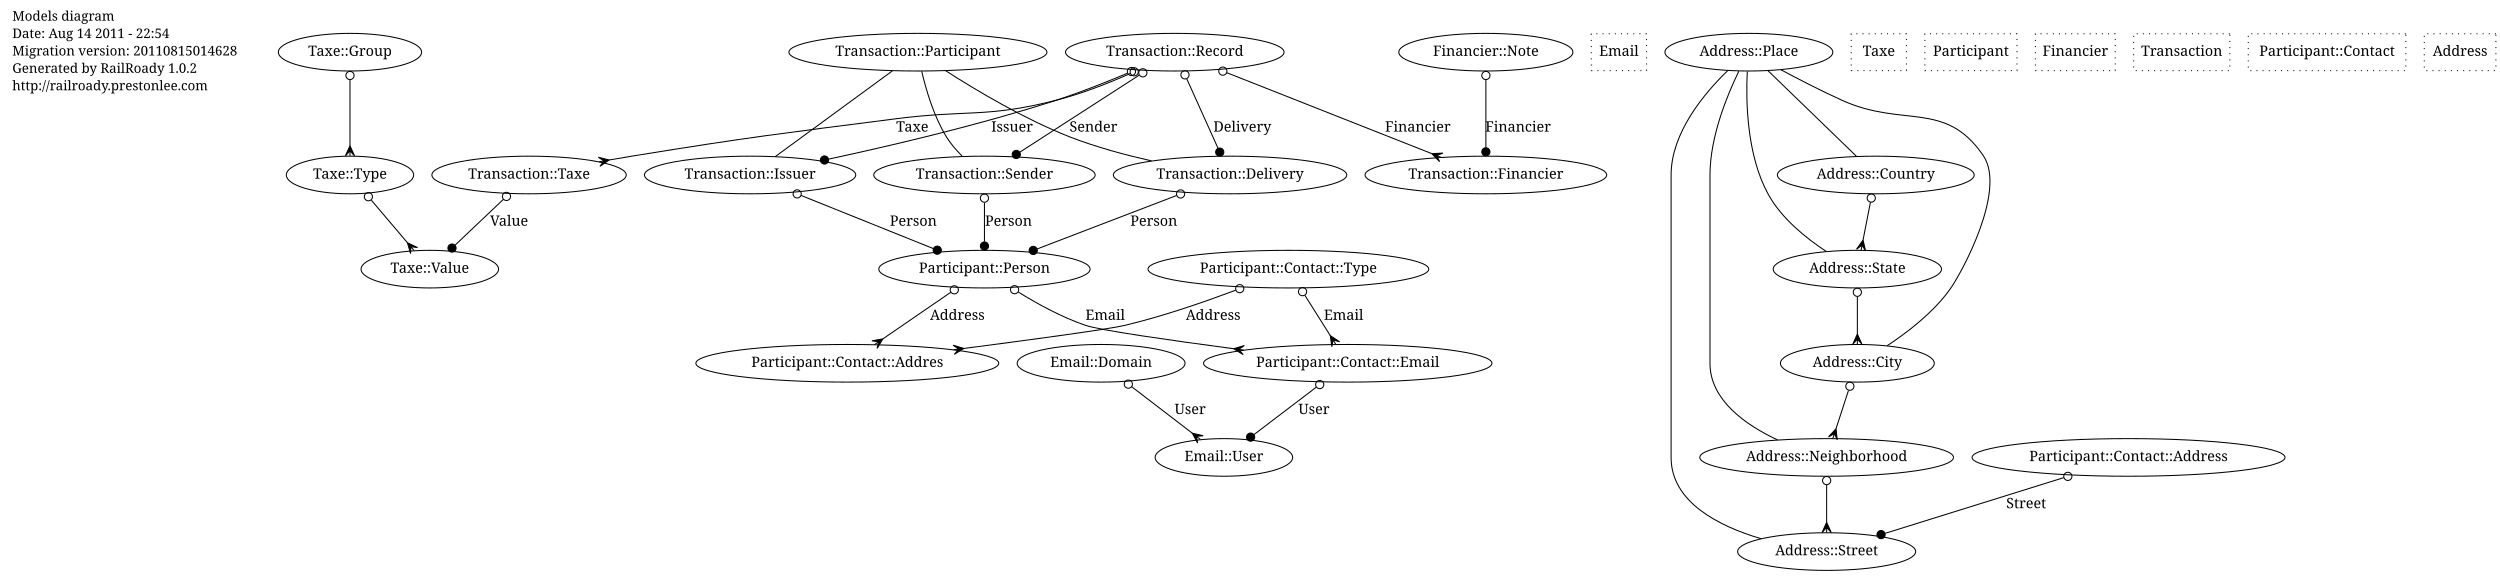
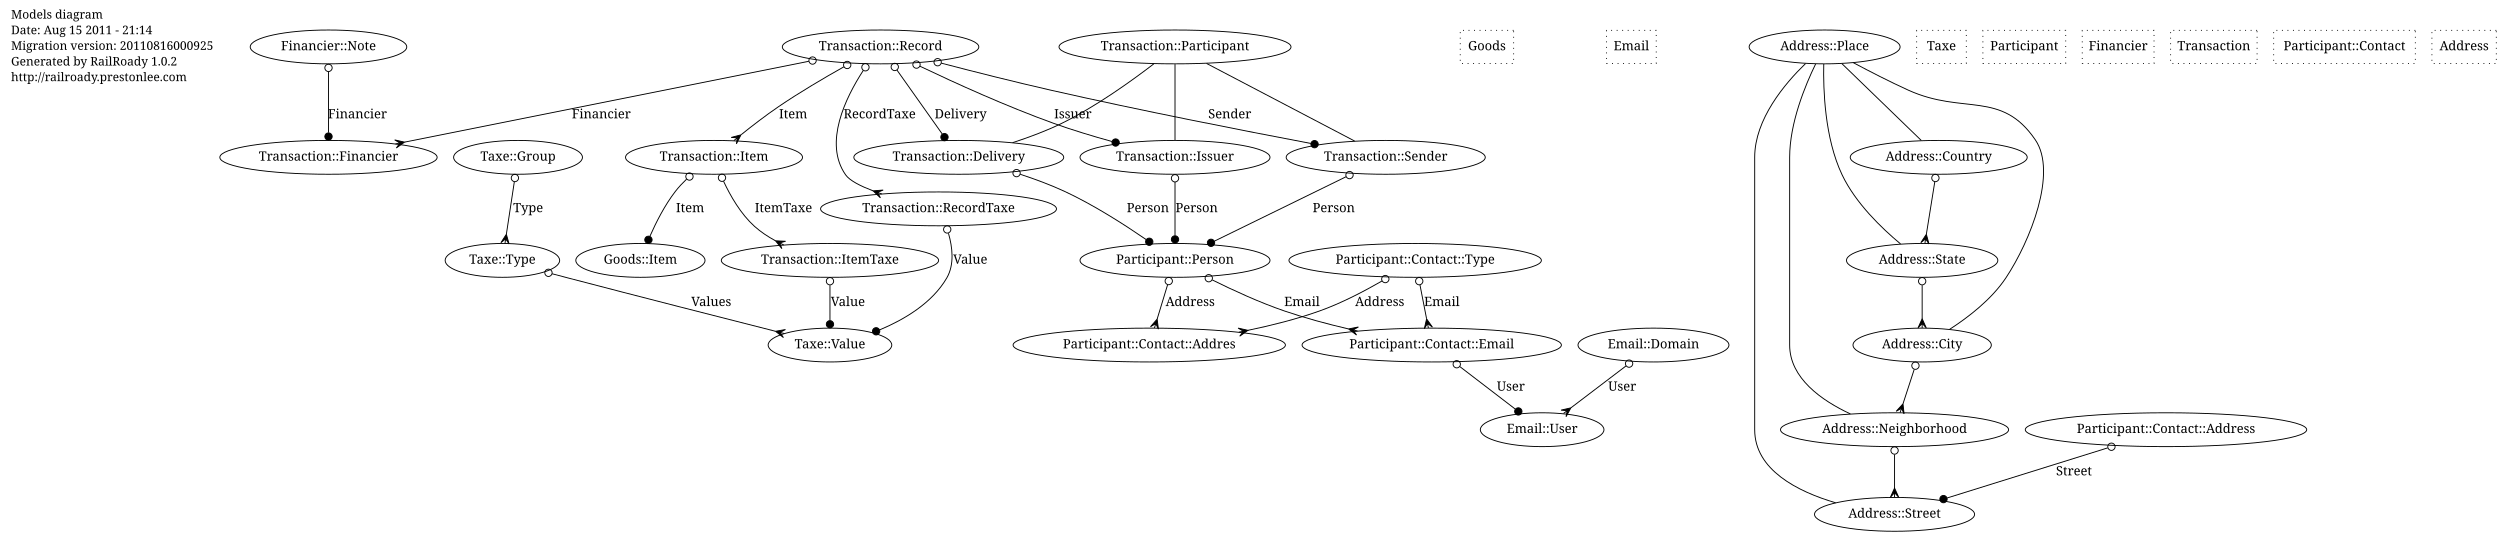
- <svg xmlns="http://www.w3.org/2000/svg" width="2443pt" height="562pt" viewBox="0.00 0.00 2443.00 562.00">
-   <g id="graph1" class="graph" transform="scale(1 1) rotate(0) translate(4 558)">
-     <polygon fill="white" stroke="white" points="-4,5 -4,-558 2440,-558 2440,5 -4,5" />
+ <svg xmlns="http://www.w3.org/2000/svg" width="2717pt" height="582pt" viewBox="0.00 0.00 2717.00 582.00">
+   <g id="graph1" class="graph" transform="scale(1 1) rotate(0) translate(4 578)">
+     <polygon fill="white" stroke="white" points="-4,5 -4,-578 2714,-578 2714,5 -4,5" />
    <g id="node1" class="node">
-       <text text-anchor="start" x="8" y="-537.8" font-family="Times Roman,serif" font-size="13.00">Models diagram</text>
-       <text text-anchor="start" x="8" y="-520.8" font-family="Times Roman,serif" font-size="13.00">Date: Aug 14 2011 - 22:54</text>
-       <text text-anchor="start" x="8" y="-503.8" font-family="Times Roman,serif" font-size="13.00">Migration version: 20110815014628</text>
-       <text text-anchor="start" x="8" y="-486.8" font-family="Times Roman,serif" font-size="13.00">Generated by RailRoady 1.0.2</text>
-       <text text-anchor="start" x="8" y="-469.8" font-family="Times Roman,serif" font-size="13.00">http://railroady.prestonlee.com</text>
+       <text text-anchor="start" x="8" y="-557.8" font-family="Times Roman,serif" font-size="13.00">Models diagram</text>
+       <text text-anchor="start" x="8" y="-540.8" font-family="Times Roman,serif" font-size="13.00">Date: Aug 15 2011 - 21:14</text>
+       <text text-anchor="start" x="8" y="-523.8" font-family="Times Roman,serif" font-size="13.00">Migration version: 20110816000925</text>
+       <text text-anchor="start" x="8" y="-506.8" font-family="Times Roman,serif" font-size="13.00">Generated by RailRoady 1.0.2</text>
+       <text text-anchor="start" x="8" y="-489.8" font-family="Times Roman,serif" font-size="13.00">http://railroady.prestonlee.com</text>
    </g>
    <g id="node2" class="node">
-       <ellipse fill="none" stroke="black" cx="338" cy="-507" rx="70.004" ry="18.385" />
-       <text text-anchor="middle" x="338" y="-503.4" font-family="Times Roman,serif" font-size="14.00">Taxe::Group</text>
+       <ellipse fill="none" stroke="black" cx="559" cy="-407" rx="70.004" ry="18.385" />
+       <text text-anchor="middle" x="559" y="-403.4" font-family="Times Roman,serif" font-size="14.00">Taxe::Group</text>
    </g>
    <g id="node4" class="node">
-       <ellipse fill="none" stroke="black" cx="338" cy="-387" rx="62.225" ry="18.385" />
-       <text text-anchor="middle" x="338" y="-383.4" font-family="Times Roman,serif" font-size="14.00">Taxe::Type</text>
+       <ellipse fill="none" stroke="black" cx="542" cy="-295" rx="62.225" ry="18.385" />
+       <text text-anchor="middle" x="542" y="-291.4" font-family="Times Roman,serif" font-size="14.00">Taxe::Type</text>
    </g>
    <g id="edge2" class="edge">
-       <path fill="none" stroke="black" d="M338,-480.053C338,-460.923 338,-435.278 338,-415.755" />
-       <ellipse fill="none" stroke="black" cx="338" cy="-484.25" rx="4" ry="4" />
-       <polygon fill="black" stroke="black" points="338,-415.618 342.5,-405.618 338,-410.618 338,-405.618 338,-405.618 338,-405.618 338,-410.618 333.5,-405.618 338,-415.618 338,-415.618" />
+       <path fill="none" stroke="black" d="M554.97,-380.452C552.379,-363.378 549.012,-341.198 546.358,-323.714" />
+       <ellipse fill="none" stroke="black" cx="555.592" cy="-384.551" rx="4" ry="4" />
+       <polygon fill="black" stroke="black" points="546.312,-323.409 549.26,-312.847 545.562,-318.465 544.811,-313.522 544.811,-313.522 544.811,-313.522 545.562,-318.465 540.362,-314.197 546.312,-323.409 546.312,-323.409" />
+       <text text-anchor="middle" x="570" y="-347.4" font-family="Times Roman,serif" font-size="14.00">Type</text>
    </g>
    <g id="node3" class="node">
-       <ellipse fill="none" stroke="black" cx="416" cy="-295" rx="67.175" ry="18.385" />
-       <text text-anchor="middle" x="416" y="-291.4" font-family="Times Roman,serif" font-size="14.00">Taxe::Value</text>
+       <ellipse fill="none" stroke="black" cx="898" cy="-203" rx="67.175" ry="18.385" />
+       <text text-anchor="middle" x="898" y="-199.4" font-family="Times Roman,serif" font-size="14.00">Taxe::Value</text>
    </g>
    <g id="edge4" class="edge">
-       <path fill="none" stroke="black" d="M358.805,-362.461C369.695,-349.616 383.026,-333.892 394.078,-320.857" />
-       <ellipse fill="none" stroke="black" cx="355.997" cy="-365.773" rx="4" ry="4" />
-       <polygon fill="black" stroke="black" points="394.155,-320.766 404.054,-316.049 397.388,-316.952 400.622,-313.138 400.622,-313.138 400.622,-313.138 397.388,-316.952 397.189,-310.228 394.155,-320.766 394.155,-320.766" />
+       <path fill="none" stroke="black" d="M595.99,-280.487C601.73,-278.964 607.484,-277.444 613,-276 690.842,-255.616 780.809,-232.675 838.499,-218.043" />
+       <ellipse fill="none" stroke="black" cx="592.059" cy="-281.533" rx="4" ry="4" />
+       <polygon fill="black" stroke="black" points="838.838,-217.957 849.637,-219.862 843.685,-216.728 848.531,-215.5 848.531,-215.5 848.531,-215.5 843.685,-216.728 847.425,-211.138 838.838,-217.957 838.838,-217.957" />
+       <text text-anchor="middle" x="769" y="-245.4" font-family="Times Roman,serif" font-size="14.00">Values</text>
    </g>
    <g id="node5" class="node">
-       <polygon fill="none" stroke="black" stroke-dasharray="1,5" points="1605,-525 1551,-525 1551,-489 1605,-489 1605,-525" />
-       <text text-anchor="middle" x="1578" y="-503.4" font-family="Times Roman,serif" font-size="14.00">Email</text>
+       <polygon fill="none" stroke="black" stroke-dasharray="1,5" points="1641,-545 1583,-545 1583,-509 1641,-509 1641,-545" />
+       <text text-anchor="middle" x="1612" y="-523.4" font-family="Times Roman,serif" font-size="14.00">Goods</text>
    </g>
    <g id="node6" class="node">
-       <ellipse fill="none" stroke="black" cx="958" cy="-387" rx="108.187" ry="18.385" />
-       <text text-anchor="middle" x="958" y="-383.4" font-family="Times Roman,serif" font-size="14.00">Transaction::Sender</text>
+       <polygon fill="none" stroke="black" stroke-dasharray="1,5" points="1796,-545 1742,-545 1742,-509 1796,-509 1796,-545" />
+       <text text-anchor="middle" x="1769" y="-523.4" font-family="Times Roman,serif" font-size="14.00">Email</text>
+     </g>
+     <g id="node7" class="node">
+       <ellipse fill="none" stroke="black" cx="1016" cy="-351" rx="128.193" ry="18.385" />
+       <text text-anchor="middle" x="1016" y="-347.4" font-family="Times Roman,serif" font-size="14.00">Transaction::RecordTaxe</text>
+     </g>
+     <g id="edge6" class="edge">
+       <path fill="none" stroke="black" d="M1026.78,-324.485C1031.15,-309.353 1033.42,-290.558 1025,-276 1009.22,-248.737 978.987,-230.767 951.973,-219.479" />
+       <ellipse fill="none" stroke="black" cx="1025.43" cy="-328.661" rx="4" ry="4" />
+       <ellipse fill="black" stroke="black" cx="948.168" cy="-217.956" rx="4" ry="4" />
+       <text text-anchor="middle" x="1050.5" y="-291.4" font-family="Times Roman,serif" font-size="14.00">Value</text>
+     </g>
+     <g id="node8" class="node">
+       <ellipse fill="none" stroke="black" cx="1502" cy="-407" rx="108.187" ry="18.385" />
+       <text text-anchor="middle" x="1502" y="-403.4" font-family="Times Roman,serif" font-size="14.00">Transaction::Sender</text>
+     </g>
+     <g id="node28" class="node">
+       <ellipse fill="none" stroke="black" cx="1273" cy="-295" rx="103.238" ry="18.385" />
+       <text text-anchor="middle" x="1273" y="-291.4" font-family="Times Roman,serif" font-size="14.00">Participant::Person</text>
+     </g>
+     <g id="edge8" class="edge">
+       <path fill="none" stroke="black" d="M1458.91,-385.926C1417.98,-365.909 1356.79,-335.98 1315.92,-315.989" />
+       <ellipse fill="none" stroke="black" cx="1462.63" cy="-387.743" rx="4" ry="4" />
+       <ellipse fill="black" stroke="black" cx="1312.12" cy="-314.135" rx="4" ry="4" />
+       <text text-anchor="middle" x="1445.5" y="-347.4" font-family="Times Roman,serif" font-size="14.00">Person</text>
+     </g>
+     <g id="node9" class="node">
+       <ellipse fill="none" stroke="black" cx="1273" cy="-407" rx="103.238" ry="18.385" />
+       <text text-anchor="middle" x="1273" y="-403.4" font-family="Times Roman,serif" font-size="14.00">Transaction::Issuer</text>
+     </g>
+     <g id="edge12" class="edge">
+       <path fill="none" stroke="black" d="M1273,-380.242C1273,-362.632 1273,-339.661 1273,-322.003" />
+       <ellipse fill="none" stroke="black" cx="1273" cy="-384.254" rx="4" ry="4" />
+       <ellipse fill="black" stroke="black" cx="1273" cy="-317.807" rx="4" ry="4" />
+       <text text-anchor="middle" x="1296.5" y="-347.4" font-family="Times Roman,serif" font-size="14.00">Person</text>
+     </g>
+     <g id="node10" class="node">
+       <ellipse fill="none" stroke="black" cx="898" cy="-295" rx="118.087" ry="18.385" />
+       <text text-anchor="middle" x="898" y="-291.4" font-family="Times Roman,serif" font-size="14.00">Transaction::ItemTaxe</text>
+     </g>
+     <g id="edge16" class="edge">
+       <path fill="none" stroke="black" d="M898,-268.029C898,-256.016 898,-241.902 898,-229.898" />
+       <ellipse fill="none" stroke="black" cx="898" cy="-272.382" rx="4" ry="4" />
+       <ellipse fill="black" stroke="black" cx="898" cy="-225.59" rx="4" ry="4" />
+       <text text-anchor="middle" x="917.5" y="-245.4" font-family="Times Roman,serif" font-size="14.00">Value</text>
+     </g>
+     <g id="node11" class="node">
+       <ellipse fill="none" stroke="black" cx="1038" cy="-407" rx="114.051" ry="18.385" />
+       <text text-anchor="middle" x="1038" y="-403.4" font-family="Times Roman,serif" font-size="14.00">Transaction::Delivery</text>
+     </g>
+     <g id="edge18" class="edge">
+       <path fill="none" stroke="black" d="M1104.8,-388.591C1120.88,-383.322 1137.8,-377.063 1153,-370 1184.63,-355.302 1218.09,-333.837 1241.62,-317.633" />
+       <ellipse fill="none" stroke="black" cx="1100.79" cy="-389.876" rx="4" ry="4" />
+       <ellipse fill="black" stroke="black" cx="1245" cy="-315.282" rx="4" ry="4" />
+       <text text-anchor="middle" x="1243.5" y="-347.4" font-family="Times Roman,serif" font-size="14.00">Person</text>
+     </g>
+     <g id="node12" class="node">
+       <ellipse fill="none" stroke="black" cx="953" cy="-527" rx="106.773" ry="18.385" />
+       <text text-anchor="middle" x="953" y="-523.4" font-family="Times Roman,serif" font-size="14.00">Transaction::Record</text>
+     </g>
+     <g id="edge28" class="edge">
+       <path fill="none" stroke="black" d="M934.253,-501.492C914.957,-471.837 890.858,-422.555 915,-388 919.321,-381.815 930.976,-375.849 944.905,-370.579" />
+       <ellipse fill="none" stroke="black" cx="936.544" cy="-504.906" rx="4" ry="4" />
+       <polygon fill="black" stroke="black" points="944.912,-370.576 955.842,-371.46 949.622,-368.899 954.332,-367.221 954.332,-367.221 954.332,-367.221 949.622,-368.899 952.822,-362.982 944.912,-370.576 944.912,-370.576" />
+       <text text-anchor="middle" x="952" y="-449.4" font-family="Times Roman,serif" font-size="14.00">RecordTaxe</text>
+     </g>
+     <g id="edge22" class="edge">
+       <path fill="none" stroke="black" d="M1018.97,-509.371C1054.19,-500.18 1098.34,-489.008 1138,-480 1234.72,-458.029 1346.7,-436.094 1420.63,-422.09" />
+       <ellipse fill="none" stroke="black" cx="1015.01" cy="-510.408" rx="4" ry="4" />
+       <ellipse fill="black" stroke="black" cx="1424.63" cy="-421.335" rx="4" ry="4" />
+       <text text-anchor="middle" x="1332.5" y="-449.4" font-family="Times Roman,serif" font-size="14.00">Sender</text>
+     </g>
+     <g id="edge24" class="edge">
+       <path fill="none" stroke="black" d="M995.692,-506.059C1033.34,-488.1 1090,-462.301 1141,-444 1161.36,-436.694 1183.9,-429.912 1204.51,-424.203" />
+       <ellipse fill="none" stroke="black" cx="992.03" cy="-507.814" rx="4" ry="4" />
+       <ellipse fill="black" stroke="black" cx="1208.45" cy="-423.125" rx="4" ry="4" />
+       <text text-anchor="middle" x="1162" y="-449.4" font-family="Times Roman,serif" font-size="14.00">Issuer</text>
+     </g>
+     <g id="edge30" class="edge">
+       <path fill="none" stroke="black" d="M970.841,-501.812C985.304,-481.394 1005.59,-452.752 1020.08,-432.303" />
+       <ellipse fill="none" stroke="black" cx="968.407" cy="-505.249" rx="4" ry="4" />
+       <ellipse fill="black" stroke="black" cx="1022.44" cy="-428.97" rx="4" ry="4" />
+       <text text-anchor="middle" x="1040" y="-449.4" font-family="Times Roman,serif" font-size="14.00">Delivery</text>
+     </g>
+     <g id="node14" class="node">
+       <ellipse fill="none" stroke="black" cx="353" cy="-407" rx="118.087" ry="18.385" />
+       <text text-anchor="middle" x="353" y="-403.4" font-family="Times Roman,serif" font-size="14.00">Transaction::Financier</text>
+     </g>
+     <g id="edge26" class="edge">
+       <path fill="none" stroke="black" d="M875.114,-511.423C761.662,-488.732 551.86,-446.772 435.734,-423.547" />
+       <ellipse fill="none" stroke="black" cx="879.076" cy="-512.215" rx="4" ry="4" />
+       <polygon fill="black" stroke="black" points="435.629,-423.526 426.706,-417.152 430.726,-422.545 425.823,-421.565 425.823,-421.565 425.823,-421.565 430.726,-422.545 424.941,-425.977 435.629,-423.526 435.629,-423.526" />
+       <text text-anchor="middle" x="649.5" y="-449.4" font-family="Times Roman,serif" font-size="14.00">Financier</text>
+     </g>
+     <g id="node15" class="node">
+       <ellipse fill="none" stroke="black" cx="772" cy="-407" rx="96.166" ry="18.385" />
+       <text text-anchor="middle" x="772" y="-403.4" font-family="Times Roman,serif" font-size="14.00">Transaction::Item</text>
+     </g>
+     <g id="edge32" class="edge">
+       <path fill="none" stroke="black" d="M913.147,-505.405C891.639,-493.32 864.885,-477.585 842,-462 828.299,-452.67 813.792,-441.504 801.559,-431.678" />
+       <ellipse fill="none" stroke="black" cx="916.734" cy="-507.407" rx="4" ry="4" />
+       <polygon fill="black" stroke="black" points="801.255,-431.431 796.327,-421.635 797.373,-428.28 793.491,-425.129 793.491,-425.129 793.491,-425.129 797.373,-428.28 790.655,-428.623 801.255,-431.431 801.255,-431.431" />
+       <text text-anchor="middle" x="858" y="-449.4" font-family="Times Roman,serif" font-size="14.00">Item</text>
+     </g>
+     <g id="node13" class="node">
+       <ellipse fill="none" stroke="black" cx="1273" cy="-527" rx="126.072" ry="18.385" />
+       <text text-anchor="middle" x="1273" y="-523.4" font-family="Times Roman,serif" font-size="14.00">Transaction::Participant</text>
+     </g>
+     <g id="edge10" class="edge">
+       <path fill="none" stroke="black" d="M1307.28,-509.035C1350.7,-486.282 1425.05,-447.321 1468.23,-424.696" />
+     </g>
+     <g id="edge14" class="edge">
+       <path fill="none" stroke="black" d="M1273,-508.25C1273,-485.706 1273,-448.103 1273,-425.618" />
+     </g>
+     <g id="edge20" class="edge">
+       <path fill="none" stroke="black" d="M1250.14,-508.744C1226.28,-490.393 1187.23,-462.277 1150,-444 1133.18,-435.743 1114.08,-428.662 1096.47,-422.971" />
+     </g>
+     <g id="edge34" class="edge">
+       <path fill="none" stroke="black" d="M782.335,-381.063C789.739,-365.2 801.043,-345.441 816,-332 822.74,-325.944 830.636,-320.732 838.818,-316.293" />
+       <ellipse fill="none" stroke="black" cx="780.647" cy="-384.841" rx="4" ry="4" />
+       <polygon fill="black" stroke="black" points="838.841,-316.282 849.796,-315.794 843.305,-314.03 847.769,-311.777 847.769,-311.777 847.769,-311.777 843.305,-314.03 845.741,-307.759 838.841,-316.282 838.841,-316.282" />
+       <text text-anchor="middle" x="847.5" y="-347.4" font-family="Times Roman,serif" font-size="14.00">ItemTaxe</text>
+     </g>
+     <g id="node32" class="node">
+       <ellipse fill="none" stroke="black" cx="692" cy="-295" rx="70.209" ry="18.385" />
+       <text text-anchor="middle" x="692" y="-291.4" font-family="Times Roman,serif" font-size="14.00">Goods::Item</text>
+     </g>
+     <g id="edge36" class="edge">
+       <path fill="none" stroke="black" d="M742.225,-383.356C737.843,-379.167 733.599,-374.649 730,-370 718.51,-355.158 708.976,-336.304 702.331,-321.213" />
+       <ellipse fill="none" stroke="black" cx="745.286" cy="-386.15" rx="4" ry="4" />
+       <ellipse fill="black" stroke="black" cx="700.696" cy="-317.384" rx="4" ry="4" />
+       <text text-anchor="middle" x="746" y="-347.4" font-family="Times Roman,serif" font-size="14.00">Item</text>
+     </g>
+     <g id="node16" class="node">
+       <ellipse fill="none" stroke="black" cx="2055" cy="-19" rx="86.974" ry="18.385" />
+       <text text-anchor="middle" x="2055" y="-15.4" font-family="Times Roman,serif" font-size="14.00">Address::Street</text>
+     </g>
+     <g id="node17" class="node">
+       <ellipse fill="none" stroke="black" cx="2085" cy="-295" rx="82.23" ry="18.385" />
+       <text text-anchor="middle" x="2085" y="-291.4" font-family="Times Roman,serif" font-size="14.00">Address::State</text>
+     </g>
+     <g id="node18" class="node">
+       <ellipse fill="none" stroke="black" cx="2085" cy="-203" rx="75.159" ry="18.385" />
+       <text text-anchor="middle" x="2085" y="-199.4" font-family="Times Roman,serif" font-size="14.00">Address::City</text>
+     </g>
+     <g id="edge40" class="edge">
+       <path fill="none" stroke="black" d="M2085,-268.029C2085,-256.599 2085,-243.267 2085,-231.66" />
+       <ellipse fill="none" stroke="black" cx="2085" cy="-272.382" rx="4" ry="4" />
+       <polygon fill="black" stroke="black" points="2085,-231.59 2089.5,-221.59 2085,-226.59 2085,-221.59 2085,-221.59 2085,-221.59 2085,-226.59 2080.5,-221.59 2085,-231.59 2085,-231.59" />
+     </g>
+     <g id="node21" class="node">
+       <ellipse fill="none" stroke="black" cx="2055" cy="-111" rx="123.951" ry="18.385" />
+       <text text-anchor="middle" x="2055" y="-107.4" font-family="Times Roman,serif" font-size="14.00">Address::Neighborhood</text>
+     </g>
+     <g id="edge44" class="edge">
+       <path fill="none" stroke="black" d="M2076.34,-176.447C2072.56,-164.84 2068.11,-151.21 2064.26,-139.401" />
+       <ellipse fill="none" stroke="black" cx="2077.69" cy="-180.58" rx="4" ry="4" />
+       <polygon fill="black" stroke="black" points="2064.16,-139.097 2065.34,-128.195 2062.61,-134.344 2061.06,-129.59 2061.06,-129.59 2061.06,-129.59 2062.61,-134.344 2056.78,-130.985 2064.16,-139.097 2064.16,-139.097" />
+     </g>
+     <g id="node19" class="node">
+       <ellipse fill="none" stroke="black" cx="2103" cy="-407" rx="96.166" ry="18.385" />
+       <text text-anchor="middle" x="2103" y="-403.4" font-family="Times Roman,serif" font-size="14.00">Address::Country</text>
+     </g>
+     <g id="edge48" class="edge">
+       <path fill="none" stroke="black" d="M2098.73,-380.452C2095.99,-363.378 2092.42,-341.198 2089.61,-323.714" />
+       <ellipse fill="none" stroke="black" cx="2099.39" cy="-384.556" rx="4" ry="4" />
+       <polygon fill="black" stroke="black" points="2089.56,-323.395 2092.42,-312.808 2088.77,-318.459 2087.98,-313.522 2087.98,-313.522 2087.98,-313.522 2088.77,-318.459 2083.53,-314.236 2089.56,-323.395 2089.56,-323.395" />
+     </g>
+     <g id="node20" class="node">
+       <ellipse fill="none" stroke="black" cx="1979" cy="-527" rx="82.024" ry="18.385" />
+       <text text-anchor="middle" x="1979" y="-523.4" font-family="Times Roman,serif" font-size="14.00">Address::Place</text>
+     </g>
+     <g id="edge38" class="edge">
+       <path fill="none" stroke="black" d="M1958.23,-508.896C1935.73,-487.162 1903,-448.429 1903,-407 1903,-407 1903,-407 1903,-111 1903,-67.353 1949.44,-43.849 1990.98,-31.555" />
+     </g>
+     <g id="edge42" class="edge">
+       <path fill="none" stroke="black" d="M1978.06,-508.45C1977.41,-480.812 1979.06,-427.811 1998,-388 2012.62,-357.252 2041.14,-329.843 2061.54,-312.883" />
+     </g>
+     <g id="edge46" class="edge">
+       <path fill="none" stroke="black" d="M2010.19,-509.871C2027.58,-500.582 2049.75,-489.162 2070,-480 2130.01,-452.852 2170.87,-480.399 2208,-426 2232.12,-390.656 2202.64,-316.087 2176,-276 2160.42,-252.552 2134.93,-233.046 2114.89,-220.113" />
+     </g>
+     <g id="edge50" class="edge">
+       <path fill="none" stroke="black" d="M1997.83,-508.775C2021.14,-486.22 2060.6,-448.03 2083.99,-425.397" />
+     </g>
+     <g id="edge54" class="edge">
+       <path fill="none" stroke="black" d="M1969.21,-508.456C1957.95,-485.357 1941,-444.369 1941,-407 1941,-407 1941,-407 1941,-203 1941,-167.013 1975.83,-142.701 2006.98,-128.152" />
+     </g>
+     <g id="edge52" class="edge">
+       <path fill="none" stroke="black" d="M2055,-84.029C2055,-72.599 2055,-59.267 2055,-47.66" />
+       <ellipse fill="none" stroke="black" cx="2055" cy="-88.382" rx="4" ry="4" />
+       <polygon fill="black" stroke="black" points="2055,-47.59 2059.5,-37.59 2055,-42.59 2055,-37.59 2055,-37.59 2055,-37.59 2055,-42.59 2050.5,-37.59 2055,-47.59 2055,-47.59" />
+     </g>
+     <g id="node22" class="node">
+       <polygon fill="none" stroke="black" stroke-dasharray="1,5" points="2133,-545 2079,-545 2079,-509 2133,-509 2133,-545" />
+       <text text-anchor="middle" x="2106" y="-523.4" font-family="Times Roman,serif" font-size="14.00">Taxe</text>
+     </g>
+     <g id="node23" class="node">
+       <ellipse fill="none" stroke="black" cx="353" cy="-527" rx="85.06" ry="18.385" />
+       <text text-anchor="middle" x="353" y="-523.4" font-family="Times Roman,serif" font-size="14.00">Financier::Note</text>
+     </g>
+     <g id="edge56" class="edge">
+       <path fill="none" stroke="black" d="M353,-500.053C353,-480.303 353,-453.609 353,-433.876" />
+       <ellipse fill="none" stroke="black" cx="353" cy="-504.25" rx="4" ry="4" />
+       <ellipse fill="black" stroke="black" cx="353" cy="-429.618" rx="4" ry="4" />
+       <text text-anchor="middle" x="384.5" y="-449.4" font-family="Times Roman,serif" font-size="14.00">Financier</text>
+     </g>
+     <g id="node24" class="node">
+       <polygon fill="none" stroke="black" stroke-dasharray="1,5" points="2241,-545 2151,-545 2151,-509 2241,-509 2241,-545" />
+       <text text-anchor="middle" x="2196" y="-523.4" font-family="Times Roman,serif" font-size="14.00">Participant</text>
    </g>
    <g id="node25" class="node">
-       <ellipse fill="none" stroke="black" cx="958" cy="-295" rx="103.238" ry="18.385" />
-       <text text-anchor="middle" x="958" y="-291.4" font-family="Times Roman,serif" font-size="14.00">Participant::Person</text>
-     </g>
-     <g id="edge6" class="edge">
-       <path fill="none" stroke="black" d="M958,-360.029C958,-348.016 958,-333.902 958,-321.898" />
-       <ellipse fill="none" stroke="black" cx="958" cy="-364.382" rx="4" ry="4" />
-       <ellipse fill="black" stroke="black" cx="958" cy="-317.59" rx="4" ry="4" />
-       <text text-anchor="middle" x="981.5" y="-337.4" font-family="Times Roman,serif" font-size="14.00">Person</text>
-     </g>
-     <g id="node7" class="node">
-       <ellipse fill="none" stroke="black" cx="729" cy="-387" rx="103.238" ry="18.385" />
-       <text text-anchor="middle" x="729" y="-383.4" font-family="Times Roman,serif" font-size="14.00">Transaction::Issuer</text>
-     </g>
-     <g id="edge10" class="edge">
-       <path fill="none" stroke="black" d="M778.701,-367.033C817.015,-351.64 869.759,-330.45 908.119,-315.04" />
-       <ellipse fill="none" stroke="black" cx="774.981" cy="-368.527" rx="4" ry="4" />
-       <ellipse fill="black" stroke="black" cx="911.878" cy="-313.529" rx="4" ry="4" />
-       <text text-anchor="middle" x="888.5" y="-337.4" font-family="Times Roman,serif" font-size="14.00">Person</text>
-     </g>
-     <g id="node8" class="node">
-       <ellipse fill="none" stroke="black" cx="1198" cy="-387" rx="114.051" ry="18.385" />
-       <text text-anchor="middle" x="1198" y="-383.4" font-family="Times Roman,serif" font-size="14.00">Transaction::Delivery</text>
-     </g>
-     <g id="edge14" class="edge">
-       <path fill="none" stroke="black" d="M1145.87,-367.016C1105.46,-351.528 1049.77,-330.177 1009.52,-314.748" />
-       <ellipse fill="none" stroke="black" cx="1149.69" cy="-368.479" rx="4" ry="4" />
-       <ellipse fill="black" stroke="black" cx="1005.67" cy="-313.274" rx="4" ry="4" />
-       <text text-anchor="middle" x="1123.5" y="-337.4" font-family="Times Roman,serif" font-size="14.00">Person</text>
-     </g>
-     <g id="node9" class="node">
-       <ellipse fill="none" stroke="black" cx="1144" cy="-507" rx="106.773" ry="18.385" />
-       <text text-anchor="middle" x="1144" y="-503.4" font-family="Times Roman,serif" font-size="14.00">Transaction::Record</text>
-     </g>
-     <g id="edge18" class="edge">
-       <path fill="none" stroke="black" d="M1109.28,-484.6C1075.94,-463.09 1025.86,-430.78 992.569,-409.303" />
-       <ellipse fill="none" stroke="black" cx="1112.79" cy="-486.866" rx="4" ry="4" />
-       <ellipse fill="black" stroke="black" cx="989.093" cy="-407.06" rx="4" ry="4" />
-       <text text-anchor="middle" x="1064.5" y="-429.4" font-family="Times Roman,serif" font-size="14.00">Sender</text>
-     </g>
-     <g id="edge24" class="edge">
-       <path fill="none" stroke="black" d="M1097.79,-486.474C1076.76,-477.603 1051.39,-467.549 1028,-460 953.662,-436.006 866.724,-415.611 805.817,-402.528" />
-       <ellipse fill="none" stroke="black" cx="1101.65" cy="-488.116" rx="4" ry="4" />
-       <ellipse fill="black" stroke="black" cx="801.686" cy="-401.646" rx="4" ry="4" />
-       <text text-anchor="middle" x="985" y="-429.4" font-family="Times Roman,serif" font-size="14.00">Issuer</text>
-     </g>
-     <g id="edge20" class="edge">
-       <path fill="none" stroke="black" d="M1155.73,-480.925C1164.79,-460.807 1177.25,-433.108 1186.3,-413.006" />
-       <ellipse fill="none" stroke="black" cx="1153.96" cy="-484.865" rx="4" ry="4" />
-       <ellipse fill="black" stroke="black" cx="1187.94" cy="-409.353" rx="4" ry="4" />
-       <text text-anchor="middle" x="1210" y="-429.4" font-family="Times Roman,serif" font-size="14.00">Delivery</text>
-     </g>
-     <g id="node10" class="node">
-       <ellipse fill="none" stroke="black" cx="513" cy="-387" rx="94.96" ry="18.385" />
-       <text text-anchor="middle" x="513" y="-383.4" font-family="Times Roman,serif" font-size="14.00">Transaction::Taxe</text>
-     </g>
-     <g id="edge22" class="edge">
-       <path fill="none" stroke="black" d="M1100.67,-486.191C1079.26,-476.757 1052.77,-466.322 1028,-460 960.375,-442.738 941.226,-450.879 872,-442 758.473,-427.439 729.987,-424.289 617,-406 608.731,-404.661 600.104,-403.196 591.511,-401.692" />
-       <ellipse fill="none" stroke="black" cx="1104.37" cy="-487.845" rx="4" ry="4" />
-       <polygon fill="black" stroke="black" points="591.308,-401.656 582.246,-395.483 586.385,-400.785 581.461,-399.914 581.461,-399.914 581.461,-399.914 586.385,-400.785 580.677,-404.345 591.308,-401.656 591.308,-401.656" />
-       <text text-anchor="middle" x="887.5" y="-429.4" font-family="Times Roman,serif" font-size="14.00">Taxe</text>
-     </g>
-     <g id="node12" class="node">
-       <ellipse fill="none" stroke="black" cx="1448" cy="-387" rx="118.087" ry="18.385" />
-       <text text-anchor="middle" x="1448" y="-383.4" font-family="Times Roman,serif" font-size="14.00">Transaction::Financier</text>
-     </g>
-     <g id="edge26" class="edge">
-       <path fill="none" stroke="black" d="M1194.91,-486.905C1250.38,-465.009 1338.71,-430.142 1394.99,-407.925" />
-       <ellipse fill="none" stroke="black" cx="1190.95" cy="-488.466" rx="4" ry="4" />
-       <polygon fill="black" stroke="black" points="1395.12,-407.873 1406.08,-408.387 1399.77,-406.037 1404.42,-404.201 1404.42,-404.201 1404.42,-404.201 1399.77,-406.037 1402.77,-400.015 1395.12,-407.873 1395.12,-407.873" />
-       <text text-anchor="middle" x="1381.5" y="-429.4" font-family="Times Roman,serif" font-size="14.00">Financier</text>
-     </g>
-     <g id="edge28" class="edge">
-       <path fill="none" stroke="black" d="M487.96,-363.251C473.437,-349.477 455.218,-332.196 440.746,-318.47" />
-       <ellipse fill="none" stroke="black" cx="490.934" cy="-366.071" rx="4" ry="4" />
-       <ellipse fill="black" stroke="black" cx="437.696" cy="-315.578" rx="4" ry="4" />
-       <text text-anchor="middle" x="493.5" y="-337.4" font-family="Times Roman,serif" font-size="14.00">Value</text>
-     </g>
-     <g id="node11" class="node">
-       <ellipse fill="none" stroke="black" cx="893" cy="-507" rx="126.072" ry="18.385" />
-       <text text-anchor="middle" x="893" y="-503.4" font-family="Times Roman,serif" font-size="14.00">Transaction::Participant</text>
-     </g>
-     <g id="edge8" class="edge">
-       <path fill="none" stroke="black" d="M896.676,-488.464C900.732,-470.908 908.411,-444.287 921,-424 925.119,-417.362 930.647,-411.008 936.171,-405.497" />
-     </g>
-     <g id="edge12" class="edge">
-       <path fill="none" stroke="black" d="M868.092,-488.775C837.088,-466.089 784.467,-427.586 753.605,-405.004" />
-     </g>
-     <g id="edge16" class="edge">
-       <path fill="none" stroke="black" d="M920.16,-488.845C949.201,-470.171 997.148,-441.425 1042,-424 1067.17,-414.222 1095.66,-406.542 1121.34,-400.774" />
-     </g>
-     <g id="node13" class="node">
-       <ellipse fill="none" stroke="black" cx="1781" cy="-19" rx="86.974" ry="18.385" />
-       <text text-anchor="middle" x="1781" y="-15.4" font-family="Times Roman,serif" font-size="14.00">Address::Street</text>
-     </g>
-     <g id="node14" class="node">
-       <ellipse fill="none" stroke="black" cx="1811" cy="-295" rx="82.23" ry="18.385" />
-       <text text-anchor="middle" x="1811" y="-291.4" font-family="Times Roman,serif" font-size="14.00">Address::State</text>
-     </g>
-     <g id="node15" class="node">
-       <ellipse fill="none" stroke="black" cx="1811" cy="-203" rx="75.159" ry="18.385" />
-       <text text-anchor="middle" x="1811" y="-199.4" font-family="Times Roman,serif" font-size="14.00">Address::City</text>
-     </g>
-     <g id="edge32" class="edge">
-       <path fill="none" stroke="black" d="M1811,-268.029C1811,-256.599 1811,-243.267 1811,-231.66" />
-       <ellipse fill="none" stroke="black" cx="1811" cy="-272.382" rx="4" ry="4" />
-       <polygon fill="black" stroke="black" points="1811,-231.59 1815.5,-221.59 1811,-226.59 1811,-221.59 1811,-221.59 1811,-221.59 1811,-226.59 1806.5,-221.59 1811,-231.59 1811,-231.59" />
-     </g>
-     <g id="node18" class="node">
-       <ellipse fill="none" stroke="black" cx="1781" cy="-111" rx="123.951" ry="18.385" />
-       <text text-anchor="middle" x="1781" y="-107.4" font-family="Times Roman,serif" font-size="14.00">Address::Neighborhood</text>
-     </g>
-     <g id="edge36" class="edge">
-       <path fill="none" stroke="black" d="M1802.34,-176.447C1798.56,-164.84 1794.11,-151.21 1790.26,-139.401" />
-       <ellipse fill="none" stroke="black" cx="1803.69" cy="-180.58" rx="4" ry="4" />
-       <polygon fill="black" stroke="black" points="1790.16,-139.097 1791.34,-128.195 1788.61,-134.344 1787.06,-129.59 1787.06,-129.59 1787.06,-129.59 1788.61,-134.344 1782.78,-130.985 1790.16,-139.097 1790.16,-139.097" />
-     </g>
-     <g id="node16" class="node">
-       <ellipse fill="none" stroke="black" cx="1829" cy="-387" rx="96.166" ry="18.385" />
-       <text text-anchor="middle" x="1829" y="-383.4" font-family="Times Roman,serif" font-size="14.00">Address::Country</text>
-     </g>
-     <g id="edge40" class="edge">
-       <path fill="none" stroke="black" d="M1823.8,-360.447C1821.56,-348.958 1818.92,-335.485 1816.63,-323.76" />
-       <ellipse fill="none" stroke="black" cx="1824.59" cy="-364.457" rx="4" ry="4" />
-       <polygon fill="black" stroke="black" points="1816.56,-323.404 1819.05,-312.726 1815.6,-318.497 1814.64,-313.59 1814.64,-313.59 1814.64,-313.59 1815.6,-318.497 1810.22,-314.454 1816.56,-323.404 1816.56,-323.404" />
-     </g>
-     <g id="node17" class="node">
-       <ellipse fill="none" stroke="black" cx="1705" cy="-507" rx="82.024" ry="18.385" />
-       <text text-anchor="middle" x="1705" y="-503.4" font-family="Times Roman,serif" font-size="14.00">Address::Place</text>
-     </g>
-     <g id="edge30" class="edge">
-       <path fill="none" stroke="black" d="M1684.23,-488.896C1661.73,-467.162 1629,-428.429 1629,-387 1629,-387 1629,-387 1629,-111 1629,-67.353 1675.44,-43.849 1716.98,-31.555" />
-     </g>
-     <g id="edge34" class="edge">
-       <path fill="none" stroke="black" d="M1703.45,-488.138C1702.02,-460.101 1702.7,-406.598 1724,-368 1737.05,-344.35 1761.05,-325.106 1780.54,-312.326" />
-     </g>
-     <g id="edge38" class="edge">
-       <path fill="none" stroke="black" d="M1736.19,-489.871C1753.58,-480.582 1775.75,-469.162 1796,-460 1856.01,-432.852 1896.87,-460.399 1934,-406 1957.09,-372.176 1912.96,-291.526 1902,-276 1885.65,-252.836 1859.96,-233.175 1840.05,-220.114" />
-     </g>
-     <g id="edge42" class="edge">
-       <path fill="none" stroke="black" d="M1723.83,-488.775C1747.14,-466.22 1786.6,-428.03 1809.99,-405.397" />
-     </g>
-     <g id="edge46" class="edge">
-       <path fill="none" stroke="black" d="M1695.21,-488.456C1683.95,-465.357 1667,-424.369 1667,-387 1667,-387 1667,-387 1667,-203 1667,-167.013 1701.83,-142.701 1732.98,-128.152" />
-     </g>
-     <g id="edge44" class="edge">
-       <path fill="none" stroke="black" d="M1781,-84.029C1781,-72.599 1781,-59.267 1781,-47.66" />
-       <ellipse fill="none" stroke="black" cx="1781" cy="-88.382" rx="4" ry="4" />
-       <polygon fill="black" stroke="black" points="1781,-47.59 1785.5,-37.59 1781,-42.59 1781,-37.59 1781,-37.59 1781,-37.59 1781,-42.59 1776.5,-37.59 1781,-47.59 1781,-47.59" />
-     </g>
-     <g id="node19" class="node">
-       <polygon fill="none" stroke="black" stroke-dasharray="1,5" points="1859,-525 1805,-525 1805,-489 1859,-489 1859,-525" />
-       <text text-anchor="middle" x="1832" y="-503.4" font-family="Times Roman,serif" font-size="14.00">Taxe</text>
-     </g>
-     <g id="node20" class="node">
-       <ellipse fill="none" stroke="black" cx="1448" cy="-507" rx="85.06" ry="18.385" />
-       <text text-anchor="middle" x="1448" y="-503.4" font-family="Times Roman,serif" font-size="14.00">Financier::Note</text>
-     </g>
-     <g id="edge48" class="edge">
-       <path fill="none" stroke="black" d="M1448,-480.053C1448,-460.303 1448,-433.609 1448,-413.876" />
-       <ellipse fill="none" stroke="black" cx="1448" cy="-484.25" rx="4" ry="4" />
-       <ellipse fill="black" stroke="black" cx="1448" cy="-409.618" rx="4" ry="4" />
-       <text text-anchor="middle" x="1479.5" y="-429.4" font-family="Times Roman,serif" font-size="14.00">Financier</text>
-     </g>
-     <g id="node21" class="node">
-       <polygon fill="none" stroke="black" stroke-dasharray="1,5" points="1967,-525 1877,-525 1877,-489 1967,-489 1967,-525" />
-       <text text-anchor="middle" x="1922" y="-503.4" font-family="Times Roman,serif" font-size="14.00">Participant</text>
-     </g>
-     <g id="node22" class="node">
-       <polygon fill="none" stroke="black" stroke-dasharray="1,5" points="2063,-525 1985,-525 1985,-489 2063,-489 2063,-525" />
-       <text text-anchor="middle" x="2024" y="-503.4" font-family="Times Roman,serif" font-size="14.00">Financier</text>
-     </g>
-     <g id="node23" class="node">
-       <polygon fill="none" stroke="black" stroke-dasharray="1,5" points="2175,-525 2081,-525 2081,-489 2175,-489 2175,-525" />
-       <text text-anchor="middle" x="2128" y="-503.4" font-family="Times Roman,serif" font-size="14.00">Transaction</text>
-     </g>
-     <g id="node24" class="node">
-       <polygon fill="none" stroke="black" stroke-dasharray="1,5" points="2347,-525 2193,-525 2193,-489 2347,-489 2347,-525" />
-       <text text-anchor="middle" x="2270" y="-503.4" font-family="Times Roman,serif" font-size="14.00">Participant::Contact</text>
+       <polygon fill="none" stroke="black" stroke-dasharray="1,5" points="2337,-545 2259,-545 2259,-509 2337,-509 2337,-545" />
+       <text text-anchor="middle" x="2298" y="-523.4" font-family="Times Roman,serif" font-size="14.00">Financier</text>
    </g>
    <g id="node26" class="node">
-       <ellipse fill="none" stroke="black" cx="1313" cy="-203" rx="140.922" ry="18.385" />
-       <text text-anchor="middle" x="1313" y="-199.4" font-family="Times Roman,serif" font-size="14.00">Participant::Contact::Email</text>
-     </g>
-     <g id="edge52" class="edge">
-       <path fill="none" stroke="black" d="M991.18,-272.559C1009.76,-261.041 1033.81,-247.822 1057,-240 1071.09,-235.249 1139.09,-225.513 1201.47,-217.221" />
-       <ellipse fill="none" stroke="black" cx="987.464" cy="-274.904" rx="4" ry="4" />
-       <polygon fill="black" stroke="black" points="1201.51,-217.216 1212.01,-220.365 1206.47,-216.56 1211.42,-215.904 1211.42,-215.904 1211.42,-215.904 1206.47,-216.56 1210.83,-211.443 1201.51,-217.216 1201.51,-217.216" />
-       <text text-anchor="middle" x="1076" y="-245.4" font-family="Times Roman,serif" font-size="14.00">Email</text>
-     </g>
-     <g id="node57" class="node">
-       <ellipse fill="none" stroke="black" cx="824" cy="-203" rx="147.992" ry="18.385" />
-       <text text-anchor="middle" x="824" y="-199.4" font-family="Times Roman,serif" font-size="14.00">Participant::Contact::Addres</text>
-     </g>
-     <g id="edge50" class="edge">
-       <path fill="none" stroke="black" d="M924.98,-272.33C904.922,-258.558 879.337,-240.993 858.94,-226.988" />
-       <ellipse fill="none" stroke="black" cx="928.548" cy="-274.779" rx="4" ry="4" />
-       <polygon fill="black" stroke="black" points="858.791,-226.886 853.094,-217.516 854.669,-224.056 850.547,-221.226 850.547,-221.226 850.547,-221.226 854.669,-224.056 848,-224.936 858.791,-226.886 858.791,-226.886" />
-       <text text-anchor="middle" x="931.5" y="-245.4" font-family="Times Roman,serif" font-size="14.00">Address</text>
+       <polygon fill="none" stroke="black" stroke-dasharray="1,5" points="2449,-545 2355,-545 2355,-509 2449,-509 2449,-545" />
+       <text text-anchor="middle" x="2402" y="-523.4" font-family="Times Roman,serif" font-size="14.00">Transaction</text>
+     </g>
+     <g id="node27" class="node">
+       <polygon fill="none" stroke="black" stroke-dasharray="1,5" points="2621,-545 2467,-545 2467,-509 2621,-509 2621,-545" />
+       <text text-anchor="middle" x="2544" y="-523.4" font-family="Times Roman,serif" font-size="14.00">Participant::Contact</text>
+     </g>
+     <g id="node29" class="node">
+       <ellipse fill="none" stroke="black" cx="1552" cy="-203" rx="140.922" ry="18.385" />
+       <text text-anchor="middle" x="1552" y="-199.4" font-family="Times Roman,serif" font-size="14.00">Participant::Contact::Email</text>
+     </g>
+     <g id="edge58" class="edge">
+       <path fill="none" stroke="black" d="M1313.51,-273.746C1336.14,-262.526 1365.11,-249.213 1392,-240 1414.09,-232.433 1438.41,-225.921 1461.29,-220.564" />
+       <ellipse fill="none" stroke="black" cx="1309.67" cy="-275.67" rx="4" ry="4" />
+       <polygon fill="black" stroke="black" points="1461.59,-220.495 1472.34,-222.648 1466.46,-219.378 1471.33,-218.262 1471.33,-218.262 1471.33,-218.262 1466.46,-219.378 1470.33,-213.875 1461.59,-220.495 1461.59,-220.495" />
+       <text text-anchor="middle" x="1411" y="-245.4" font-family="Times Roman,serif" font-size="14.00">Email</text>
+     </g>
+     <g id="node66" class="node">
+       <ellipse fill="none" stroke="black" cx="1245" cy="-203" rx="147.992" ry="18.385" />
+       <text text-anchor="middle" x="1245" y="-199.4" font-family="Times Roman,serif" font-size="14.00">Participant::Contact::Addres</text>
+     </g>
+     <g id="edge60" class="edge">
+       <path fill="none" stroke="black" d="M1264.92,-268.447C1261.39,-256.84 1257.24,-243.21 1253.64,-231.401" />
+       <ellipse fill="none" stroke="black" cx="1266.17" cy="-272.556" rx="4" ry="4" />
+       <polygon fill="black" stroke="black" points="1253.57,-231.157 1254.96,-220.28 1252.11,-226.373 1250.66,-221.59 1250.66,-221.59 1250.66,-221.59 1252.11,-226.373 1246.35,-222.9 1253.57,-231.157 1253.57,-231.157" />
+       <text text-anchor="middle" x="1289.5" y="-245.4" font-family="Times Roman,serif" font-size="14.00">Address</text>
+     </g>
+     <g id="node34" class="node">
+       <ellipse fill="none" stroke="black" cx="1672" cy="-111" rx="67.175" ry="18.385" />
+       <text text-anchor="middle" x="1672" y="-107.4" font-family="Times Roman,serif" font-size="14.00">Email::User</text>
+     </g>
+     <g id="edge62" class="edge">
+       <path fill="none" stroke="black" d="M1582.5,-179.613C1601.02,-165.42 1624.52,-147.404 1642.79,-133.395" />
+       <ellipse fill="none" stroke="black" cx="1579.17" cy="-182.17" rx="4" ry="4" />
+       <ellipse fill="black" stroke="black" cx="1646.09" cy="-130.863" rx="4" ry="4" />
+       <text text-anchor="middle" x="1638" y="-153.4" font-family="Times Roman,serif" font-size="14.00">User</text>
    </g>
    <g id="node30" class="node">
-       <ellipse fill="none" stroke="black" cx="1192" cy="-111" rx="67.175" ry="18.385" />
-       <text text-anchor="middle" x="1192" y="-107.4" font-family="Times Roman,serif" font-size="14.00">Email::User</text>
-     </g>
-     <g id="edge54" class="edge">
-       <path fill="none" stroke="black" d="M1282.24,-179.613C1263.57,-165.42 1239.88,-147.404 1221.45,-133.395" />
-       <ellipse fill="none" stroke="black" cx="1285.62" cy="-182.183" rx="4" ry="4" />
-       <ellipse fill="black" stroke="black" cx="1218.11" cy="-130.851" rx="4" ry="4" />
-       <text text-anchor="middle" x="1280" y="-153.4" font-family="Times Roman,serif" font-size="14.00">User</text>
-     </g>
-     <g id="node27" class="node">
-       <ellipse fill="none" stroke="black" cx="1255" cy="-295" rx="137.179" ry="18.385" />
-       <text text-anchor="middle" x="1255" y="-291.4" font-family="Times Roman,serif" font-size="14.00">Participant::Contact::Type</text>
-     </g>
-     <g id="edge58" class="edge">
-       <path fill="none" stroke="black" d="M1271.22,-269.277C1278.9,-257.083 1288.09,-242.513 1295.89,-230.143" />
-       <ellipse fill="none" stroke="black" cx="1268.87" cy="-272.999" rx="4" ry="4" />
-       <polygon fill="black" stroke="black" points="1295.95,-230.049 1305.09,-223.99 1298.61,-225.82 1301.28,-221.59 1301.28,-221.59 1301.28,-221.59 1298.61,-225.82 1297.47,-219.19 1295.95,-230.049 1295.95,-230.049" />
-       <text text-anchor="middle" x="1309" y="-245.4" font-family="Times Roman,serif" font-size="14.00">Email</text>
-     </g>
-     <g id="edge56" class="edge">
-       <path fill="none" stroke="black" d="M1203.53,-274.434C1172.53,-262.774 1132.01,-248.799 1095,-240 1079.43,-236.298 1005.09,-226.232 938.201,-217.533" />
-       <ellipse fill="none" stroke="black" cx="1207.46" cy="-275.925" rx="4" ry="4" />
-       <polygon fill="black" stroke="black" points="937.885,-217.492 928.547,-211.742 932.927,-216.849 927.968,-216.205 927.968,-216.205 927.968,-216.205 932.927,-216.849 927.389,-220.668 937.885,-217.492 937.885,-217.492" />
-       <text text-anchor="middle" x="1181.5" y="-245.4" font-family="Times Roman,serif" font-size="14.00">Address</text>
-     </g>
-     <g id="node28" class="node">
-       <ellipse fill="none" stroke="black" cx="2076" cy="-111" rx="152.942" ry="18.385" />
-       <text text-anchor="middle" x="2076" y="-107.4" font-family="Times Roman,serif" font-size="14.00">Participant::Contact::Address</text>
-     </g>
-     <g id="edge60" class="edge">
-       <path fill="none" stroke="black" d="M2012.63,-91.239C1960.83,-75.084 1888.24,-52.443 1838.19,-36.835" />
-       <ellipse fill="none" stroke="black" cx="2016.69" cy="-92.505" rx="4" ry="4" />
-       <ellipse fill="black" stroke="black" cx="1834.17" cy="-35.583" rx="4" ry="4" />
-       <text text-anchor="middle" x="1976" y="-61.4" font-family="Times Roman,serif" font-size="14.00">Street</text>
-     </g>
-     <g id="node29" class="node">
-       <ellipse fill="none" stroke="black" cx="1072" cy="-203" rx="82.024" ry="18.385" />
-       <text text-anchor="middle" x="1072" y="-199.4" font-family="Times Roman,serif" font-size="14.00">Email::Domain</text>
-     </g>
-     <g id="edge62" class="edge">
-       <path fill="none" stroke="black" d="M1101.92,-180.06C1119.94,-166.244 1142.84,-148.686 1161.05,-134.731" />
-       <ellipse fill="none" stroke="black" cx="1098.6" cy="-182.609" rx="4" ry="4" />
-       <polygon fill="black" stroke="black" points="1161.11,-134.683 1171.78,-132.17 1165.08,-131.641 1169.04,-128.599 1169.04,-128.599 1169.04,-128.599 1165.08,-131.641 1166.31,-125.028 1161.11,-134.683 1161.11,-134.683" />
-       <text text-anchor="middle" x="1159" y="-153.4" font-family="Times Roman,serif" font-size="14.00">User</text>
+       <ellipse fill="none" stroke="black" cx="1534" cy="-295" rx="137.179" ry="18.385" />
+       <text text-anchor="middle" x="1534" y="-291.4" font-family="Times Roman,serif" font-size="14.00">Participant::Contact::Type</text>
+     </g>
+     <g id="edge64" class="edge">
+       <path fill="none" stroke="black" d="M1539.2,-268.447C1541.44,-256.958 1544.08,-243.485 1546.37,-231.76" />
+       <ellipse fill="none" stroke="black" cx="1538.41" cy="-272.457" rx="4" ry="4" />
+       <polygon fill="black" stroke="black" points="1546.44,-231.404 1552.78,-222.454 1547.4,-226.497 1548.36,-221.59 1548.36,-221.59 1548.36,-221.59 1547.4,-226.497 1543.95,-220.726 1546.44,-231.404 1546.44,-231.404" />
+       <text text-anchor="middle" x="1563" y="-245.4" font-family="Times Roman,serif" font-size="14.00">Email</text>
+     </g>
+     <g id="edge66" class="edge">
+       <path fill="none" stroke="black" d="M1498.08,-272.685C1478.56,-261.43 1453.65,-248.417 1430,-240 1405.37,-231.235 1378.12,-224.34 1352.28,-218.999" />
+       <ellipse fill="none" stroke="black" cx="1501.55" cy="-274.72" rx="4" ry="4" />
+       <polygon fill="black" stroke="black" points="1352.25,-218.995 1343.33,-212.616 1347.35,-218.011 1342.45,-217.028 1342.45,-217.028 1342.45,-217.028 1347.35,-218.011 1341.56,-221.44 1352.25,-218.995 1352.25,-218.995" />
+       <text text-anchor="middle" x="1495.5" y="-245.4" font-family="Times Roman,serif" font-size="14.00">Address</text>
    </g>
    <g id="node31" class="node">
-       <polygon fill="none" stroke="black" stroke-dasharray="1,5" points="2435,-525 2365,-525 2365,-489 2435,-489 2435,-525" />
-       <text text-anchor="middle" x="2400" y="-503.4" font-family="Times Roman,serif" font-size="14.00">Address</text>
+       <ellipse fill="none" stroke="black" cx="2350" cy="-111" rx="152.942" ry="18.385" />
+       <text text-anchor="middle" x="2350" y="-107.4" font-family="Times Roman,serif" font-size="14.00">Participant::Contact::Address</text>
+     </g>
+     <g id="edge68" class="edge">
+       <path fill="none" stroke="black" d="M2286.63,-91.239C2234.83,-75.084 2162.24,-52.443 2112.19,-36.835" />
+       <ellipse fill="none" stroke="black" cx="2290.69" cy="-92.505" rx="4" ry="4" />
+       <ellipse fill="black" stroke="black" cx="2108.17" cy="-35.583" rx="4" ry="4" />
+       <text text-anchor="middle" x="2250" y="-61.4" font-family="Times Roman,serif" font-size="14.00">Street</text>
+     </g>
+     <g id="node33" class="node">
+       <ellipse fill="none" stroke="black" cx="1793" cy="-203" rx="82.024" ry="18.385" />
+       <text text-anchor="middle" x="1793" y="-199.4" font-family="Times Roman,serif" font-size="14.00">Email::Domain</text>
+     </g>
+     <g id="edge70" class="edge">
+       <path fill="none" stroke="black" d="M1763.12,-180.282C1744.95,-166.47 1721.79,-148.854 1703.36,-134.842" />
+       <ellipse fill="none" stroke="black" cx="1766.49" cy="-182.84" rx="4" ry="4" />
+       <polygon fill="black" stroke="black" points="1703.22,-134.737 1697.98,-125.102 1699.24,-131.71 1695.26,-128.684 1695.26,-128.684 1695.26,-128.684 1699.24,-131.71 1692.53,-132.266 1703.22,-134.737 1703.22,-134.737" />
+       <text text-anchor="middle" x="1759" y="-153.4" font-family="Times Roman,serif" font-size="14.00">User</text>
+     </g>
+     <g id="node35" class="node">
+       <polygon fill="none" stroke="black" stroke-dasharray="1,5" points="2709,-545 2639,-545 2639,-509 2709,-509 2709,-545" />
+       <text text-anchor="middle" x="2674" y="-523.4" font-family="Times Roman,serif" font-size="14.00">Address</text>
    </g>
  </g>
</svg>
